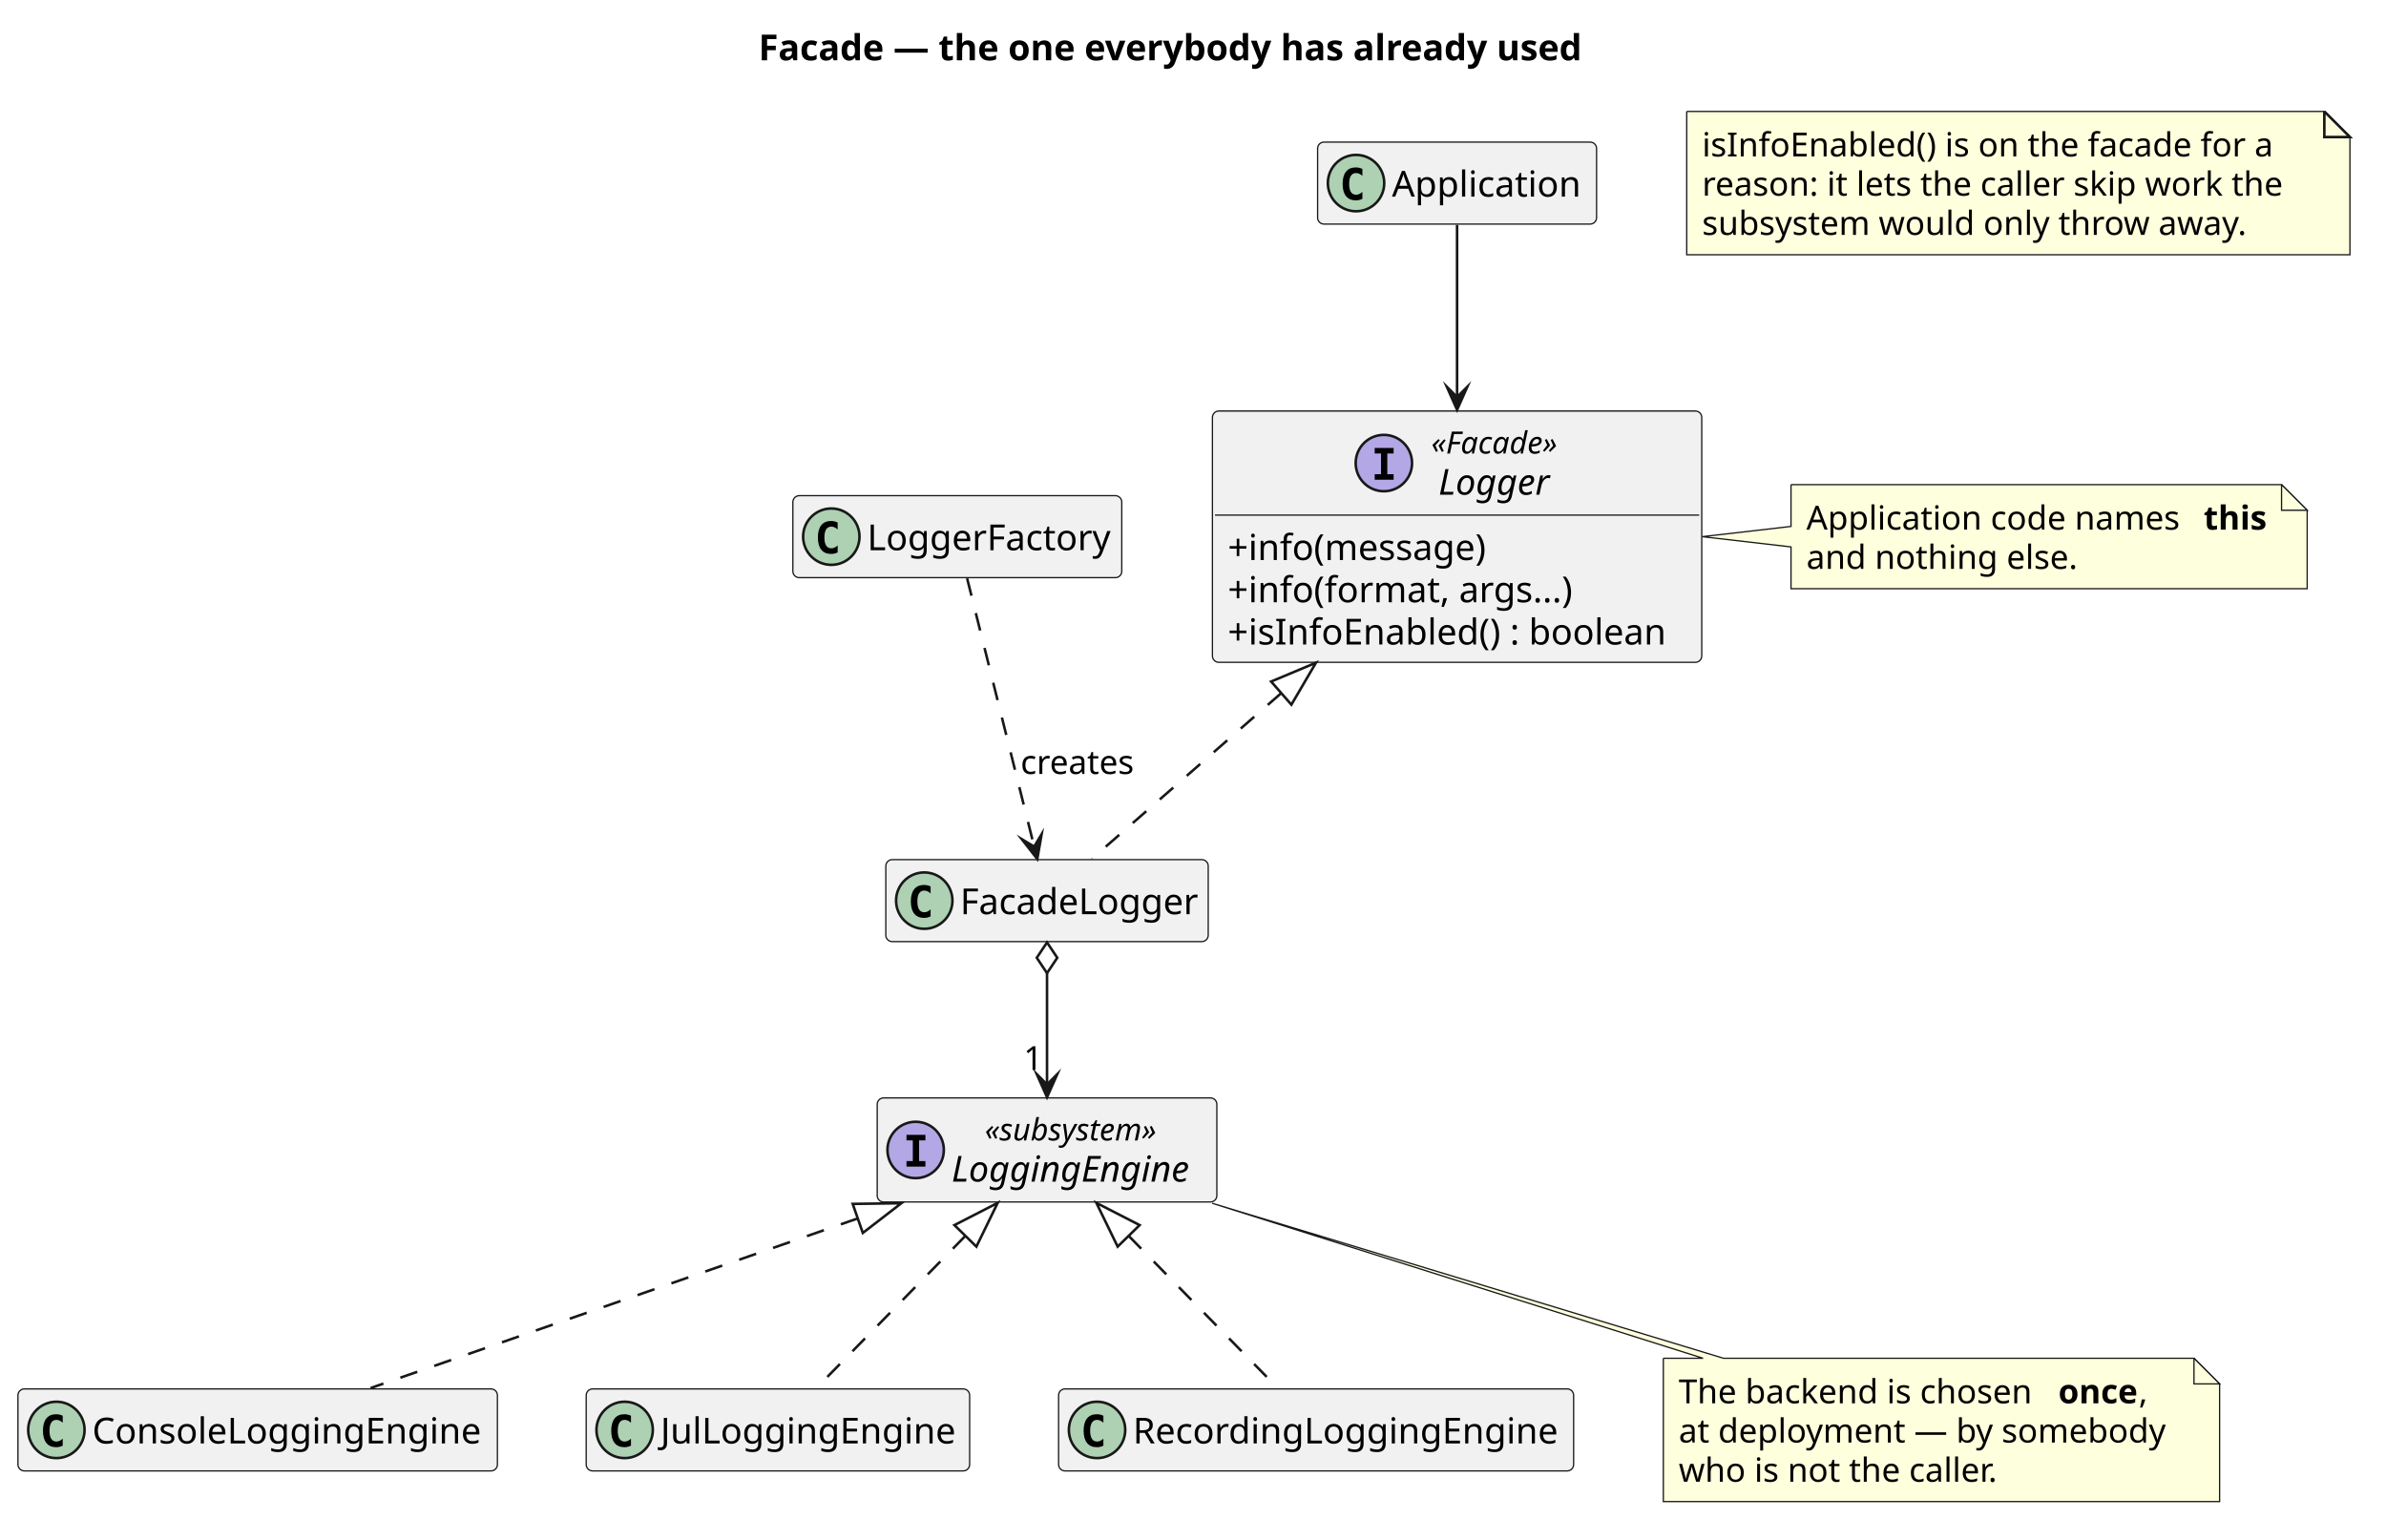
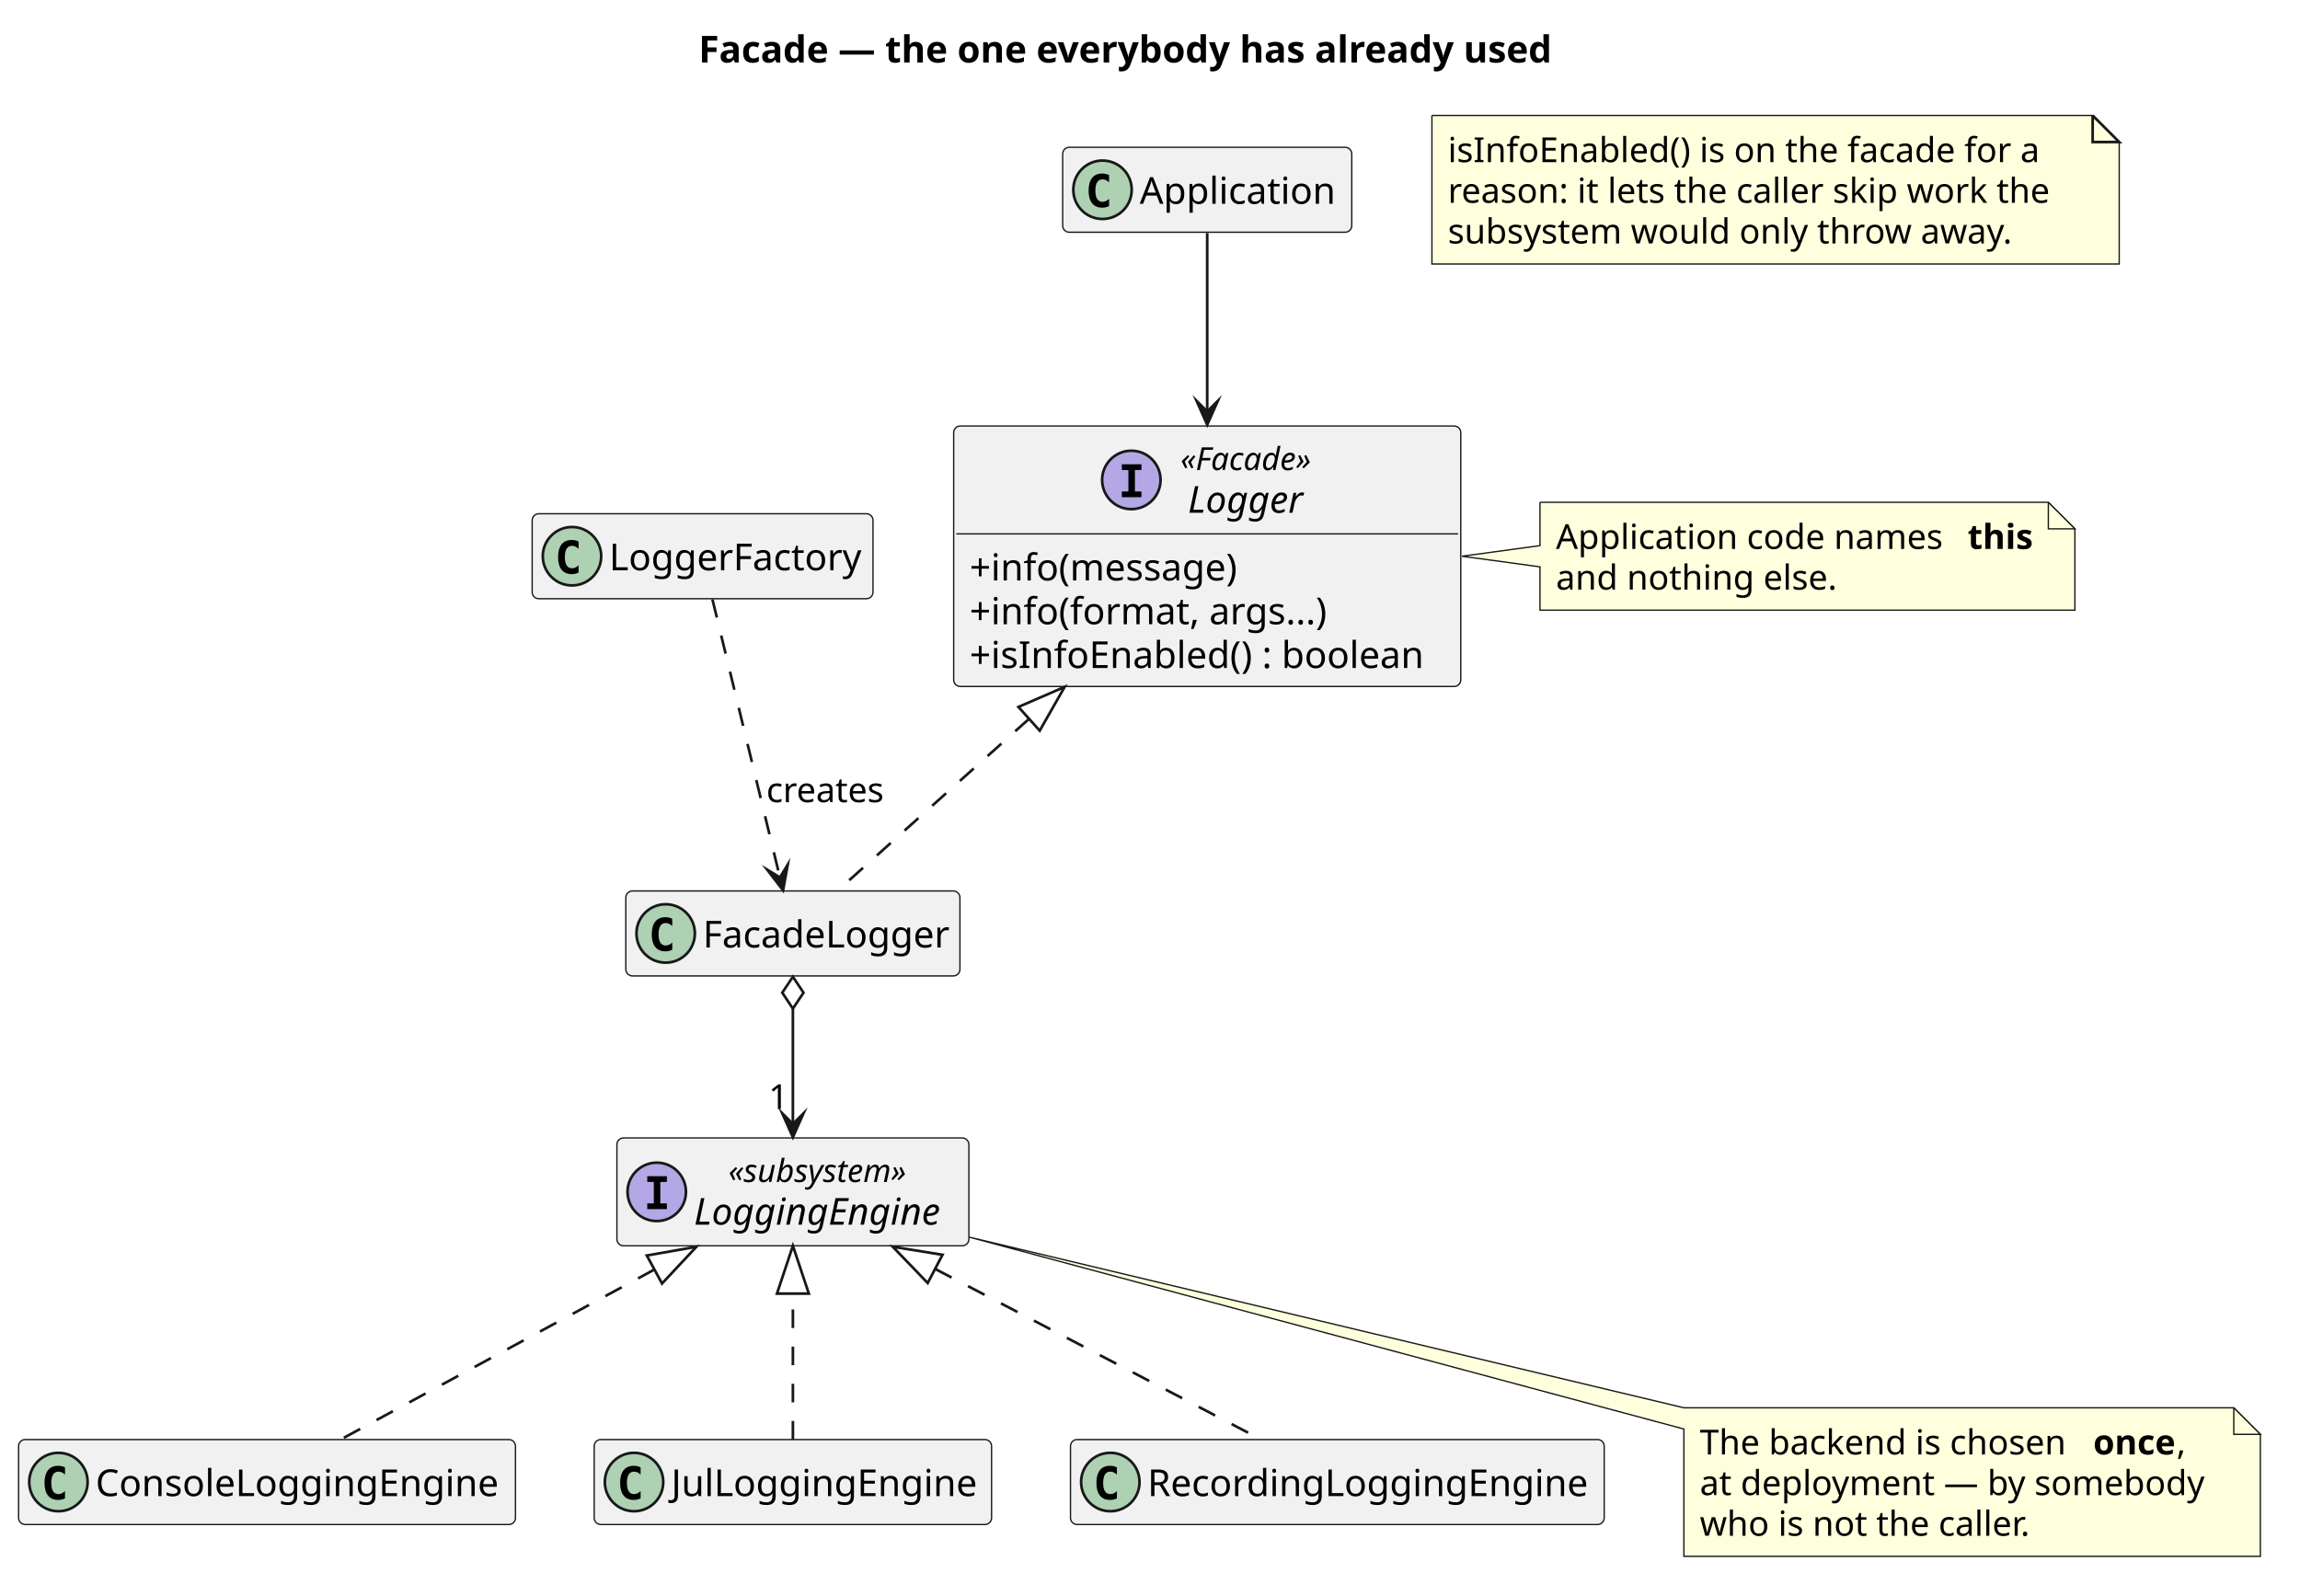
- <svg xmlns="http://www.w3.org/2000/svg" contentStyleType="text/css" data-diagram-type="CLASS" height="601px" preserveAspectRatio="none" style="width:931px;height:601px;background:#FFFFFF;" version="1.1" viewBox="0 0 931 601" width="931px" zoomAndPan="magnify">
+ <svg xmlns="http://www.w3.org/2000/svg" contentStyleType="text/css" data-diagram-type="CLASS" height="601px" preserveAspectRatio="none" style="width:866px;height:601px;background:#FFFFFF;" version="1.1" viewBox="0 0 866 601" width="866px" zoomAndPan="magnify">
  <defs />
  <g>
-     <g class="title" data-source-line="3">
-       <text fill="#000000" font-family="sans-serif" font-size="14" font-weight="700" lengthAdjust="spacing" textLength="332.985" x="295.974" y="23.535">Facade — the one everybody has already used</text>
+     <g class="title" data-source-line="5">
+       <text fill="#000000" font-family="sans-serif" font-size="14" font-weight="700" lengthAdjust="spacing" textLength="332.985" x="263.044" y="23.535">Facade — the one everybody has already used</text>
    </g>
-     <g class="entity" data-qualified-name="Application" data-source-line="6" id="ent0001">
-       <rect fill="#F1F1F1" height="32" rx="2.5" ry="2.5" style="stroke:#181818;stroke-width:0.5;" width="108.85" x="514.12" y="55.458" />
-       <ellipse cx="529.12" cy="71.458" fill="#ADD1B2" rx="11" ry="11" style="stroke:#181818;stroke-width:1;" />
-       <path d="M531.593,77.601 Q531.012,77.9 530.373,78.05 Q529.734,78.199 529.028,78.199 Q526.521,78.199 525.202,76.547 Q523.882,74.895 523.882,71.774 Q523.882,68.645 525.202,66.993 Q526.521,65.341 529.028,65.341 Q529.734,65.341 530.381,65.49 Q531.029,65.64 531.593,65.939 L531.593,68.661 Q530.962,68.08 530.369,67.811 Q529.775,67.541 529.144,67.541 Q527.8,67.541 527.115,68.608 Q526.43,69.674 526.43,71.774 Q526.43,73.866 527.115,74.933 Q527.8,75.999 529.144,75.999 Q529.775,75.999 530.369,75.73 Q530.962,75.46 531.593,74.879 Z " fill="#000000" />
-       <text fill="#000000" font-family="sans-serif" font-size="14" lengthAdjust="spacing" textLength="76.85" x="543.12" y="76.749">Application</text>
+     <g class="entity" data-qualified-name="Application" data-source-line="8" id="ent0001">
+       <rect fill="#F1F1F1" height="32" rx="2.5" ry="2.5" style="stroke:#181818;stroke-width:0.5;" width="108.85" x="400.12" y="55.458" />
+       <ellipse cx="415.12" cy="71.458" fill="#ADD1B2" rx="11" ry="11" style="stroke:#181818;stroke-width:1;" />
+       <path d="M417.593,77.601 Q417.012,77.9 416.373,78.05 Q415.734,78.199 415.028,78.199 Q412.521,78.199 411.202,76.547 Q409.882,74.895 409.882,71.774 Q409.882,68.645 411.202,66.993 Q412.521,65.341 415.028,65.341 Q415.734,65.341 416.381,65.49 Q417.029,65.64 417.593,65.939 L417.593,68.661 Q416.962,68.08 416.369,67.811 Q415.775,67.541 415.144,67.541 Q413.8,67.541 413.115,68.608 Q412.43,69.674 412.43,71.774 Q412.43,73.866 413.115,74.933 Q413.8,75.999 415.144,75.999 Q415.775,75.999 416.369,75.73 Q416.962,75.46 417.593,74.879 Z " fill="#000000" />
+       <text fill="#000000" font-family="sans-serif" font-size="14" lengthAdjust="spacing" textLength="76.85" x="429.12" y="76.749">Application</text>
    </g>
-     <g class="entity" data-qualified-name="Logger" data-source-line="7" id="ent0002">
-       <rect fill="#F1F1F1" height="98.086" rx="2.5" ry="2.5" style="stroke:#181818;stroke-width:0.5;" width="190.931" x="473.08" y="160.418" />
-       <ellipse cx="539.972" cy="180.729" fill="#B4A7E5" rx="11" ry="11" style="stroke:#181818;stroke-width:1;" />
-       <path d="M536.4,176.994 L536.4,174.836 L543.779,174.836 L543.779,176.994 L541.314,176.994 L541.314,185.071 L543.779,185.071 L543.779,187.229 L536.4,187.229 L536.4,185.071 L538.865,185.071 L538.865,176.994 Z " fill="#000000" />
-       <text fill="#000000" font-family="sans-serif" font-size="12" font-style="italic" lengthAdjust="spacing" textLength="52.647" x="558.472" y="177.02">«Facade»</text>
-       <text fill="#000000" font-family="sans-serif" font-size="14" font-style="italic" lengthAdjust="spacing" textLength="47.052" x="561.269" y="193.086">Logger</text>
-       <line style="stroke:#181818;stroke-width:0.5;" x1="474.08" x2="663.011" y1="201.039" y2="201.039" />
-       <text fill="#000000" font-family="sans-serif" font-size="14" lengthAdjust="spacing" textLength="106.121" x="479.08" y="218.575">+info(message)</text>
-       <text fill="#000000" font-family="sans-serif" font-size="14" lengthAdjust="spacing" textLength="143.705" x="479.08" y="235.063">+info(format, args...)</text>
-       <text fill="#000000" font-family="sans-serif" font-size="14" lengthAdjust="spacing" textLength="178.931" x="479.08" y="251.551">+isInfoEnabled() : boolean</text>
+     <g class="entity" data-qualified-name="Logger" data-source-line="9" id="ent0002">
+       <rect fill="#F1F1F1" height="98.086" rx="2.5" ry="2.5" style="stroke:#181818;stroke-width:0.5;" width="190.931" x="359.08" y="160.418" />
+       <ellipse cx="425.972" cy="180.729" fill="#B4A7E5" rx="11" ry="11" style="stroke:#181818;stroke-width:1;" />
+       <path d="M422.4,176.994 L422.4,174.836 L429.779,174.836 L429.779,176.994 L427.314,176.994 L427.314,185.071 L429.779,185.071 L429.779,187.229 L422.4,187.229 L422.4,185.071 L424.865,185.071 L424.865,176.994 Z " fill="#000000" />
+       <text fill="#000000" font-family="sans-serif" font-size="12" font-style="italic" lengthAdjust="spacing" textLength="52.647" x="444.472" y="177.02">«Facade»</text>
+       <text fill="#000000" font-family="sans-serif" font-size="14" font-style="italic" lengthAdjust="spacing" textLength="47.052" x="447.269" y="193.086">Logger</text>
+       <line style="stroke:#181818;stroke-width:0.5;" x1="360.08" x2="549.011" y1="201.039" y2="201.039" />
+       <text fill="#000000" font-family="sans-serif" font-size="14" lengthAdjust="spacing" textLength="106.121" x="365.08" y="218.575">+info(message)</text>
+       <text fill="#000000" font-family="sans-serif" font-size="14" lengthAdjust="spacing" textLength="143.705" x="365.08" y="235.063">+info(format, args...)</text>
+       <text fill="#000000" font-family="sans-serif" font-size="14" lengthAdjust="spacing" textLength="178.931" x="365.08" y="251.551">+isInfoEnabled() : boolean</text>
    </g>
-     <g class="entity" data-qualified-name="LoggerFactory" data-source-line="12" id="ent0003">
-       <rect fill="#F1F1F1" height="32" rx="2.5" ry="2.5" style="stroke:#181818;stroke-width:0.5;" width="128.339" x="309.37" y="193.458" />
-       <ellipse cx="324.37" cy="209.458" fill="#ADD1B2" rx="11" ry="11" style="stroke:#181818;stroke-width:1;" />
-       <path d="M326.843,215.601 Q326.262,215.9 325.623,216.05 Q324.984,216.199 324.278,216.199 Q321.771,216.199 320.452,214.547 Q319.132,212.895 319.132,209.774 Q319.132,206.645 320.452,204.993 Q321.771,203.341 324.278,203.341 Q324.984,203.341 325.631,203.49 Q326.279,203.64 326.843,203.939 L326.843,206.661 Q326.212,206.08 325.619,205.811 Q325.025,205.541 324.394,205.541 Q323.05,205.541 322.365,206.607 Q321.68,207.674 321.68,209.774 Q321.68,211.866 322.365,212.933 Q323.05,213.999 324.394,213.999 Q325.025,213.999 325.619,213.73 Q326.212,213.46 326.843,212.879 Z " fill="#000000" />
-       <text fill="#000000" font-family="sans-serif" font-size="14" lengthAdjust="spacing" textLength="96.339" x="338.37" y="214.749">LoggerFactory</text>
+     <g class="entity" data-qualified-name="LoggerFactory" data-source-line="14" id="ent0003">
+       <rect fill="#F1F1F1" height="32" rx="2.5" ry="2.5" style="stroke:#181818;stroke-width:0.5;" width="128.339" x="200.37" y="193.458" />
+       <ellipse cx="215.37" cy="209.458" fill="#ADD1B2" rx="11" ry="11" style="stroke:#181818;stroke-width:1;" />
+       <path d="M217.843,215.601 Q217.262,215.9 216.623,216.05 Q215.984,216.199 215.278,216.199 Q212.771,216.199 211.452,214.547 Q210.132,212.895 210.132,209.774 Q210.132,206.645 211.452,204.993 Q212.771,203.341 215.278,203.341 Q215.984,203.341 216.631,203.49 Q217.279,203.64 217.843,203.939 L217.843,206.661 Q217.212,206.08 216.619,205.811 Q216.025,205.541 215.394,205.541 Q214.05,205.541 213.365,206.607 Q212.68,207.674 212.68,209.774 Q212.68,211.866 213.365,212.933 Q214.05,213.999 215.394,213.999 Q216.025,213.999 216.619,213.73 Q217.212,213.46 217.843,212.879 Z " fill="#000000" />
+       <text fill="#000000" font-family="sans-serif" font-size="14" lengthAdjust="spacing" textLength="96.339" x="229.37" y="214.749">LoggerFactory</text>
    </g>
-     <g class="entity" data-qualified-name="FacadeLogger" data-source-line="13" id="ent0004">
-       <rect fill="#F1F1F1" height="32" rx="2.5" ry="2.5" style="stroke:#181818;stroke-width:0.5;" width="125.803" x="345.64" y="335.508" />
-       <ellipse cx="360.64" cy="351.508" fill="#ADD1B2" rx="11" ry="11" style="stroke:#181818;stroke-width:1;" />
-       <path d="M363.113,357.651 Q362.532,357.95 361.893,358.1 Q361.254,358.249 360.548,358.249 Q358.041,358.249 356.721,356.597 Q355.402,354.945 355.402,351.824 Q355.402,348.695 356.721,347.043 Q358.041,345.391 360.548,345.391 Q361.254,345.391 361.901,345.541 Q362.549,345.69 363.113,345.989 L363.113,348.711 Q362.482,348.13 361.889,347.861 Q361.295,347.591 360.664,347.591 Q359.32,347.591 358.635,348.658 Q357.95,349.724 357.95,351.824 Q357.95,353.916 358.635,354.983 Q359.32,356.049 360.664,356.049 Q361.295,356.049 361.889,355.779 Q362.482,355.51 363.113,354.929 Z " fill="#000000" />
-       <text fill="#000000" font-family="sans-serif" font-size="14" lengthAdjust="spacing" textLength="93.803" x="374.64" y="356.799">FacadeLogger</text>
+     <g class="entity" data-qualified-name="FacadeLogger" data-source-line="15" id="ent0004">
+       <rect fill="#F1F1F1" height="32" rx="2.5" ry="2.5" style="stroke:#181818;stroke-width:0.5;" width="125.803" x="235.64" y="335.508" />
+       <ellipse cx="250.64" cy="351.508" fill="#ADD1B2" rx="11" ry="11" style="stroke:#181818;stroke-width:1;" />
+       <path d="M253.113,357.651 Q252.532,357.95 251.893,358.1 Q251.254,358.249 250.548,358.249 Q248.041,358.249 246.721,356.597 Q245.402,354.945 245.402,351.824 Q245.402,348.695 246.721,347.043 Q248.041,345.391 250.548,345.391 Q251.254,345.391 251.901,345.541 Q252.549,345.69 253.113,345.989 L253.113,348.711 Q252.482,348.13 251.889,347.861 Q251.295,347.591 250.664,347.591 Q249.32,347.591 248.635,348.658 Q247.95,349.724 247.95,351.824 Q247.95,353.916 248.635,354.983 Q249.32,356.049 250.664,356.049 Q251.295,356.049 251.889,355.779 Q252.482,355.51 253.113,354.929 Z " fill="#000000" />
+       <text fill="#000000" font-family="sans-serif" font-size="14" lengthAdjust="spacing" textLength="93.803" x="264.64" y="356.799">FacadeLogger</text>
    </g>
-     <g class="entity" data-qualified-name="LoggingEngine" data-source-line="15" id="ent0005">
-       <rect fill="#F1F1F1" height="40.621" rx="2.5" ry="2.5" style="stroke:#181818;stroke-width:0.5;" width="132.529" x="342.28" y="428.508" />
-       <ellipse cx="357.28" cy="448.819" fill="#B4A7E5" rx="11" ry="11" style="stroke:#181818;stroke-width:1;" />
-       <path d="M353.708,445.084 L353.708,442.926 L361.087,442.926 L361.087,445.084 L358.622,445.084 L358.622,453.161 L361.087,453.161 L361.087,455.319 L353.708,455.319 L353.708,453.161 L356.173,453.161 L356.173,445.084 Z " fill="#000000" />
-       <text fill="#000000" font-family="sans-serif" font-size="12" font-style="italic" lengthAdjust="spacing" textLength="74.572" x="384.259" y="445.11">«subsystem»</text>
-       <text fill="#000000" font-family="sans-serif" font-size="14" font-style="italic" lengthAdjust="spacing" textLength="100.529" x="371.28" y="461.176">LoggingEngine</text>
+     <g class="entity" data-qualified-name="LoggingEngine" data-source-line="17" id="ent0005">
+       <rect fill="#F1F1F1" height="40.621" rx="2.5" ry="2.5" style="stroke:#181818;stroke-width:0.5;" width="132.529" x="232.28" y="428.508" />
+       <ellipse cx="247.28" cy="448.819" fill="#B4A7E5" rx="11" ry="11" style="stroke:#181818;stroke-width:1;" />
+       <path d="M243.708,445.084 L243.708,442.926 L251.087,442.926 L251.087,445.084 L248.622,445.084 L248.622,453.161 L251.087,453.161 L251.087,455.319 L243.708,455.319 L243.708,453.161 L246.173,453.161 L246.173,445.084 Z " fill="#000000" />
+       <text fill="#000000" font-family="sans-serif" font-size="12" font-style="italic" lengthAdjust="spacing" textLength="74.572" x="274.259" y="445.11">«subsystem»</text>
+       <text fill="#000000" font-family="sans-serif" font-size="14" font-style="italic" lengthAdjust="spacing" textLength="100.529" x="261.28" y="461.176">LoggingEngine</text>
    </g>
-     <g class="entity" data-qualified-name="ConsoleLoggingEngine" data-source-line="16" id="ent0006">
+     <g class="entity" data-qualified-name="ConsoleLoggingEngine" data-source-line="18" id="ent0006">
      <rect fill="#F1F1F1" height="32" rx="2.5" ry="2.5" style="stroke:#181818;stroke-width:0.5;" width="187.087" x="7" y="542.088" />
      <ellipse cx="22" cy="558.088" fill="#ADD1B2" rx="11" ry="11" style="stroke:#181818;stroke-width:1;" />
      <path d="M24.473,564.231 Q23.892,564.53 23.253,564.68 Q22.614,564.829 21.908,564.829 Q19.401,564.829 18.081,563.177 Q16.762,561.525 16.762,558.404 Q16.762,555.275 18.081,553.623 Q19.401,551.971 21.908,551.971 Q22.614,551.971 23.261,552.12 Q23.909,552.27 24.473,552.569 L24.473,555.291 Q23.842,554.71 23.249,554.441 Q22.655,554.171 22.024,554.171 Q20.68,554.171 19.995,555.237 Q19.31,556.304 19.31,558.404 Q19.31,560.496 19.995,561.563 Q20.68,562.629 22.024,562.629 Q22.655,562.629 23.249,562.36 Q23.842,562.09 24.473,561.509 Z " fill="#000000" />
      <text fill="#000000" font-family="sans-serif" font-size="14" lengthAdjust="spacing" textLength="155.087" x="36" y="563.379">ConsoleLoggingEngine</text>
    </g>
-     <g class="entity" data-qualified-name="JulLoggingEngine" data-source-line="17" id="ent0007">
-       <rect fill="#F1F1F1" height="32" rx="2.5" ry="2.5" style="stroke:#181818;stroke-width:0.5;" width="149.619" x="228.73" y="542.088" />
-       <ellipse cx="243.73" cy="558.088" fill="#ADD1B2" rx="11" ry="11" style="stroke:#181818;stroke-width:1;" />
-       <path d="M246.203,564.231 Q245.622,564.53 244.983,564.68 Q244.344,564.829 243.638,564.829 Q241.131,564.829 239.811,563.177 Q238.492,561.525 238.492,558.404 Q238.492,555.275 239.811,553.623 Q241.131,551.971 243.638,551.971 Q244.344,551.971 244.991,552.12 Q245.639,552.27 246.203,552.569 L246.203,555.291 Q245.572,554.71 244.979,554.441 Q244.385,554.171 243.754,554.171 Q242.41,554.171 241.725,555.237 Q241.04,556.304 241.04,558.404 Q241.04,560.496 241.725,561.563 Q242.41,562.629 243.754,562.629 Q244.385,562.629 244.979,562.36 Q245.572,562.09 246.203,561.509 Z " fill="#000000" />
-       <text fill="#000000" font-family="sans-serif" font-size="14" lengthAdjust="spacing" textLength="117.619" x="257.73" y="563.379">JulLoggingEngine</text>
+     <g class="entity" data-qualified-name="JulLoggingEngine" data-source-line="19" id="ent0007">
+       <rect fill="#F1F1F1" height="32" rx="2.5" ry="2.5" style="stroke:#181818;stroke-width:0.5;" width="149.619" x="223.73" y="542.088" />
+       <ellipse cx="238.73" cy="558.088" fill="#ADD1B2" rx="11" ry="11" style="stroke:#181818;stroke-width:1;" />
+       <path d="M241.203,564.231 Q240.622,564.53 239.983,564.68 Q239.344,564.829 238.638,564.829 Q236.131,564.829 234.811,563.177 Q233.492,561.525 233.492,558.404 Q233.492,555.275 234.811,553.623 Q236.131,551.971 238.638,551.971 Q239.344,551.971 239.991,552.12 Q240.639,552.27 241.203,552.569 L241.203,555.291 Q240.572,554.71 239.979,554.441 Q239.385,554.171 238.754,554.171 Q237.41,554.171 236.725,555.237 Q236.04,556.304 236.04,558.404 Q236.04,560.496 236.725,561.563 Q237.41,562.629 238.754,562.629 Q239.385,562.629 239.979,562.36 Q240.572,562.09 241.203,561.509 Z " fill="#000000" />
+       <text fill="#000000" font-family="sans-serif" font-size="14" lengthAdjust="spacing" textLength="117.619" x="252.73" y="563.379">JulLoggingEngine</text>
    </g>
-     <g class="entity" data-qualified-name="RecordingLoggingEngine" data-source-line="18" id="ent0008">
-       <rect fill="#F1F1F1" height="32" rx="2.5" ry="2.5" style="stroke:#181818;stroke-width:0.5;" width="200.957" x="413.06" y="542.088" />
-       <ellipse cx="428.06" cy="558.088" fill="#ADD1B2" rx="11" ry="11" style="stroke:#181818;stroke-width:1;" />
-       <path d="M430.533,564.231 Q429.952,564.53 429.313,564.68 Q428.674,564.829 427.968,564.829 Q425.461,564.829 424.142,563.177 Q422.822,561.525 422.822,558.404 Q422.822,555.275 424.142,553.623 Q425.461,551.971 427.968,551.971 Q428.674,551.971 429.321,552.12 Q429.969,552.27 430.533,552.569 L430.533,555.291 Q429.902,554.71 429.309,554.441 Q428.715,554.171 428.084,554.171 Q426.74,554.171 426.055,555.237 Q425.37,556.304 425.37,558.404 Q425.37,560.496 426.055,561.563 Q426.74,562.629 428.084,562.629 Q428.715,562.629 429.309,562.36 Q429.902,562.09 430.533,561.509 Z " fill="#000000" />
-       <text fill="#000000" font-family="sans-serif" font-size="14" lengthAdjust="spacing" textLength="168.957" x="442.06" y="563.379">RecordingLoggingEngine</text>
+     <g class="entity" data-qualified-name="RecordingLoggingEngine" data-source-line="20" id="ent0008">
+       <rect fill="#F1F1F1" height="32" rx="2.5" ry="2.5" style="stroke:#181818;stroke-width:0.5;" width="200.957" x="403.06" y="542.088" />
+       <ellipse cx="418.06" cy="558.088" fill="#ADD1B2" rx="11" ry="11" style="stroke:#181818;stroke-width:1;" />
+       <path d="M420.533,564.231 Q419.952,564.53 419.313,564.68 Q418.674,564.829 417.968,564.829 Q415.461,564.829 414.142,563.177 Q412.822,561.525 412.822,558.404 Q412.822,555.275 414.142,553.623 Q415.461,551.971 417.968,551.971 Q418.674,551.971 419.321,552.12 Q419.969,552.27 420.533,552.569 L420.533,555.291 Q419.902,554.71 419.309,554.441 Q418.715,554.171 418.084,554.171 Q416.74,554.171 416.055,555.237 Q415.37,556.304 415.37,558.404 Q415.37,560.496 416.055,561.563 Q416.74,562.629 418.084,562.629 Q418.715,562.629 419.309,562.36 Q419.902,562.09 420.533,561.509 Z " fill="#000000" />
+       <text fill="#000000" font-family="sans-serif" font-size="14" lengthAdjust="spacing" textLength="168.957" x="432.06" y="563.379">RecordingLoggingEngine</text>
    </g>
-     <g class="entity" data-qualified-name="GMN16" data-source-line="29" id="ent0017">
-       <path d="M698.84,189.148 L698.84,205.458 L664.19,209.458 L698.84,213.458 L698.84,229.769 A0,0 0 0 0 698.84,229.769 L900.247,229.769 A0,0 0 0 0 900.247,229.769 L900.247,199.148 L890.247,189.148 L698.84,189.148 A0,0 0 0 0 698.84,189.148" fill="#FEFFDD" style="stroke:#181818;stroke-width:0.5;" />
-       <path d="M890.247,189.148 L890.247,199.148 L900.247,199.148 L890.247,189.148" fill="#FEFFDD" style="stroke:#181818;stroke-width:0.5;" />
-       <text fill="#000000" font-family="sans-serif" font-size="13" lengthAdjust="spacing" textLength="150.909" x="704.84" y="206.717">Application code names</text>
-       <text fill="#000000" font-family="sans-serif" font-size="13" font-weight="700" lengthAdjust="spacing" textLength="25.384" x="859.862" y="206.717">this</text>
-       <text fill="#000000" font-family="sans-serif" font-size="13" lengthAdjust="spacing" textLength="109.554" x="704.84" y="222.027">and nothing else.</text>
+     <g class="entity" data-qualified-name="GMN13" data-source-line="28" id="ent0014">
+       <path d="M579.84,189.148 L579.84,205.458 L550.46,209.458 L579.84,213.458 L579.84,229.769 A0,0 0 0 0 579.84,229.769 L781.247,229.769 A0,0 0 0 0 781.247,229.769 L781.247,199.148 L771.247,189.148 L579.84,189.148 A0,0 0 0 0 579.84,189.148" fill="#FEFFDD" style="stroke:#181818;stroke-width:0.5;" />
+       <path d="M771.247,189.148 L771.247,199.148 L781.247,199.148 L771.247,189.148" fill="#FEFFDD" style="stroke:#181818;stroke-width:0.5;" />
+       <text fill="#000000" font-family="sans-serif" font-size="13" lengthAdjust="spacing" textLength="150.909" x="585.84" y="206.717">Application code names</text>
+       <text fill="#000000" font-family="sans-serif" font-size="13" font-weight="700" lengthAdjust="spacing" textLength="25.384" x="740.862" y="206.717">this</text>
+       <text fill="#000000" font-family="sans-serif" font-size="13" lengthAdjust="spacing" textLength="109.554" x="585.84" y="222.027">and nothing else.</text>
    </g>
-     <g class="entity" data-qualified-name="GMN19" data-source-line="34" id="ent0020">
-       <path d="M649.02,530.128 L649.02,586.06 A0,0 0 0 0 649.02,586.06 L866.074,586.06 A0,0 0 0 0 866.074,586.06 L866.074,540.128 L856.074,530.128 L672.52,530.128 L472.96,469.618 L664.52,530.128 L649.02,530.128 A0,0 0 0 0 649.02,530.128" fill="#FEFFDD" style="stroke:#181818;stroke-width:0.5;" />
-       <path d="M856.074,530.128 L856.074,540.128 L866.074,540.128 L856.074,530.128" fill="#FEFFDD" style="stroke:#181818;stroke-width:0.5;" />
-       <text fill="#000000" font-family="sans-serif" font-size="13" lengthAdjust="spacing" textLength="144.016" x="655.02" y="547.697">The backend is chosen</text>
-       <text fill="#000000" font-family="sans-serif" font-size="13" font-weight="700" lengthAdjust="spacing" textLength="31.377" x="803.149" y="547.697">once</text>
-       <text fill="#000000" font-family="sans-serif" font-size="13" lengthAdjust="spacing" textLength="4.113" x="834.525" y="547.697">,</text>
-       <text fill="#000000" font-family="sans-serif" font-size="13" lengthAdjust="spacing" textLength="196.054" x="655.02" y="563.007">at deployment — by somebody</text>
-       <text fill="#000000" font-family="sans-serif" font-size="13" lengthAdjust="spacing" textLength="132.025" x="655.02" y="578.318">who is not the caller.</text>
+     <g class="entity" data-qualified-name="GMN16" data-source-line="33" id="ent0017">
+       <path d="M634.02,530.128 L634.02,530.128 L365.01,465.878 L634.02,538.128 L634.02,586.06 A0,0 0 0 0 634.02,586.06 L851.074,586.06 A0,0 0 0 0 851.074,586.06 L851.074,540.128 L841.074,530.128 L634.02,530.128 A0,0 0 0 0 634.02,530.128" fill="#FEFFDD" style="stroke:#181818;stroke-width:0.5;" />
+       <path d="M841.074,530.128 L841.074,540.128 L851.074,540.128 L841.074,530.128" fill="#FEFFDD" style="stroke:#181818;stroke-width:0.5;" />
+       <text fill="#000000" font-family="sans-serif" font-size="13" lengthAdjust="spacing" textLength="144.016" x="640.02" y="547.697">The backend is chosen</text>
+       <text fill="#000000" font-family="sans-serif" font-size="13" font-weight="700" lengthAdjust="spacing" textLength="31.377" x="788.149" y="547.697">once</text>
+       <text fill="#000000" font-family="sans-serif" font-size="13" lengthAdjust="spacing" textLength="4.113" x="819.525" y="547.697">,</text>
+       <text fill="#000000" font-family="sans-serif" font-size="13" lengthAdjust="spacing" textLength="196.054" x="640.02" y="563.007">at deployment — by somebody</text>
+       <text fill="#000000" font-family="sans-serif" font-size="13" lengthAdjust="spacing" textLength="132.025" x="640.02" y="578.318">who is not the caller.</text>
    </g>
-     <g class="entity" data-qualified-name="N1" data-source-line="40" id="ent0022">
-       <path d="M658.15,43.488 L658.15,99.42 L916.933,99.42 L916.933,53.488 L906.933,43.488 L658.15,43.488" fill="#FEFFDD" style="stroke:#181818;stroke-width:0.5;" />
-       <path d="M906.933,43.488 L906.933,53.488 L916.933,53.488 L906.933,43.488" fill="#FEFFDD" style="stroke:#181818;stroke-width:1;" />
-       <text fill="#000000" font-family="sans-serif" font-size="13" lengthAdjust="spacing" textLength="230.852" x="664.15" y="61.057">isInfoEnabled() is on the facade for a</text>
-       <text fill="#000000" font-family="sans-serif" font-size="13" lengthAdjust="spacing" textLength="237.783" x="664.15" y="76.367">reason: it lets the caller skip work the</text>
-       <text fill="#000000" font-family="sans-serif" font-size="13" lengthAdjust="spacing" textLength="219.762" x="664.15" y="91.678">subsystem would only throw away.</text>
+     <g class="entity" data-qualified-name="N1" data-source-line="39" id="ent0019">
+       <path d="M539.15,43.488 L539.15,99.42 L797.933,99.42 L797.933,53.488 L787.933,43.488 L539.15,43.488" fill="#FEFFDD" style="stroke:#181818;stroke-width:0.5;" />
+       <path d="M787.933,43.488 L787.933,53.488 L797.933,53.488 L787.933,43.488" fill="#FEFFDD" style="stroke:#181818;stroke-width:1;" />
+       <text fill="#000000" font-family="sans-serif" font-size="13" lengthAdjust="spacing" textLength="230.852" x="545.15" y="61.057">isInfoEnabled() is on the facade for a</text>
+       <text fill="#000000" font-family="sans-serif" font-size="13" lengthAdjust="spacing" textLength="237.783" x="545.15" y="76.367">reason: it lets the caller skip work the</text>
+       <text fill="#000000" font-family="sans-serif" font-size="13" lengthAdjust="spacing" textLength="219.762" x="545.15" y="91.678">subsystem would only throw away.</text>
    </g>
-     <g class="link" data-entity-1="ent0001" data-entity-2="ent0002" data-link-type="dependency" data-source-line="20" id="lnk9">
-       <path codeLine="20" d="M568.54,87.788 C568.54,105.228 568.54,129.568 568.54,154.958" fill="none" id="Application-to-Logger" style="stroke:#181818;stroke-width:1;" />
-       <polygon fill="#181818" points="568.54,159.958,572.54,150.958,568.54,154.958,564.54,150.958,568.54,159.958" style="stroke:#181818;stroke-width:1;stroke-linejoin:miter;stroke-miterlimit:10;" />
+     <g class="link" data-entity-1="ent0002" data-entity-2="ent0004" data-link-type="extension" data-source-line="22" id="lnk9">
+       <path codeLine="22" d="M387.465,270.682 C357.675,297.422 336.02,316.858 315.64,335.158" fill="none" id="Logger-backto-FacadeLogger" style="stroke:#181818;stroke-width:1;stroke-dasharray:7,7;" />
+       <polygon fill="none" points="400.86,258.658,383.457,266.217,391.473,275.147,400.86,258.658" style="stroke:#181818;stroke-width:1;stroke-linejoin:miter;stroke-miterlimit:10;" />
    </g>
-     <g class="link" data-entity-1="ent0002" data-entity-2="ent0004" data-link-type="extension" data-source-line="21" id="lnk10">
-       <path codeLine="21" d="M499.935,270.514 C469.385,297.254 446.98,316.858 426.08,335.158" fill="none" id="Logger-backto-FacadeLogger" style="stroke:#181818;stroke-width:1;stroke-dasharray:7,7;" />
-       <polygon fill="none" points="513.48,258.658,495.984,265.999,503.887,275.028,513.48,258.658" style="stroke:#181818;stroke-width:1;stroke-linejoin:miter;stroke-miterlimit:10;" />
+     <g class="link" data-entity-1="ent0005" data-entity-2="ent0006" data-link-type="extension" data-source-line="23" id="lnk10">
+       <path codeLine="23" d="M246.404,478.063 C207.994,498.873 164.04,522.688 128.94,541.708" fill="none" id="LoggingEngine-backto-ConsoleLoggingEngine" style="stroke:#181818;stroke-width:1;stroke-dasharray:7,7;" />
+       <polygon fill="none" points="262.23,469.488,243.545,472.787,249.262,483.338,262.23,469.488" style="stroke:#181818;stroke-width:1;stroke-linejoin:miter;stroke-miterlimit:10;" />
    </g>
-     <g class="link" data-entity-1="ent0003" data-entity-2="ent0004" data-link-type="dependency" data-source-line="22" id="lnk11">
-       <path codeLine="22" d="M377.36,225.718 C384.09,252.658 396.797,303.498 403.527,330.418" fill="none" id="LoggerFactory-to-FacadeLogger" style="stroke:#181818;stroke-width:1;stroke-dasharray:7,7;" />
-       <polygon fill="#181818" points="404.74,335.268,406.438,325.567,403.527,330.418,398.677,327.507,404.74,335.268" style="stroke:#181818;stroke-width:1;stroke-linejoin:miter;stroke-miterlimit:10;" />
-       <text fill="#000000" font-family="sans-serif" font-size="13" lengthAdjust="spacing" textLength="45.132" x="398.22" y="302.077">creates</text>
+     <g class="link" data-entity-1="ent0005" data-entity-2="ent0007" data-link-type="extension" data-source-line="24" id="lnk11">
+       <path codeLine="24" d="M298.545,542.088 L298.545,487.129" fill="none" id="LoggingEngine-backto-JulLoggingEngine" style="stroke:#181818;stroke-width:1;stroke-dasharray:7,7;" />
+       <polygon fill="none" points="298.545,469.129,304.545,487.129,292.545,487.129,298.545,469.129" style="stroke:#181818;stroke-width:1;stroke-linejoin:miter;stroke-miterlimit:10;" />
    </g>
-     <g class="link" data-entity-1="ent0004" data-entity-2="ent0005" data-link-type="aggregation" data-source-line="23" id="lnk12">
-       <path codeLine="23" d="M408.54,379.818 C408.54,396.238 408.54,405.348 408.54,423.248" fill="none" id="FacadeLogger-LoggingEngine" style="stroke:#181818;stroke-width:1;" />
-       <polygon fill="none" points="408.54,367.818,404.54,373.818,408.54,379.818,412.54,373.818,408.54,367.818" style="stroke:#181818;stroke-width:1;stroke-linejoin:miter;stroke-miterlimit:10;" />
-       <polygon fill="#181818" points="408.54,428.248,412.54,419.248,408.54,423.248,404.54,419.248,408.54,428.248" style="stroke:#181818;stroke-width:1;stroke-linejoin:miter;stroke-miterlimit:10;" />
-       <text fill="#000000" font-family="sans-serif" font-size="13" lengthAdjust="spacing" textLength="8.22" x="399.396" y="417.616">1</text>
+     <g class="link" data-entity-1="ent0005" data-entity-2="ent0008" data-link-type="extension" data-source-line="25" id="lnk12">
+       <path codeLine="25" d="M352.089,477.834 C391.859,498.644 437.8,522.688 474.14,541.708" fill="none" id="LoggingEngine-backto-RecordingLoggingEngine" style="stroke:#181818;stroke-width:1;stroke-dasharray:7,7;" />
+       <polygon fill="none" points="336.14,469.488,349.307,483.15,354.87,472.517,336.14,469.488" style="stroke:#181818;stroke-width:1;stroke-linejoin:miter;stroke-miterlimit:10;" />
    </g>
-     <g class="link" data-entity-1="ent0005" data-entity-2="ent0006" data-link-type="extension" data-source-line="24" id="lnk13">
-       <path codeLine="24" d="M334.692,475.54 C274.902,496.37 199.08,522.768 144.61,541.748" fill="none" id="LoggingEngine-backto-ConsoleLoggingEngine" style="stroke:#181818;stroke-width:1;stroke-dasharray:7,7;" />
-       <polygon fill="none" points="351.69,469.618,332.718,469.874,336.666,481.206,351.69,469.618" style="stroke:#181818;stroke-width:1;stroke-linejoin:miter;stroke-miterlimit:10;" />
+     <g class="link" data-entity-1="ent0001" data-entity-2="ent0002" data-link-type="dependency" data-source-line="44" id="lnk20">
+       <path codeLine="44" d="M454.54,87.788 C454.54,105.228 454.54,129.568 454.54,154.958" fill="none" id="Application-to-Logger" style="stroke:#181818;stroke-width:1;" />
+       <polygon fill="#181818" points="454.54,159.958,458.54,150.958,454.54,154.958,450.54,150.958,454.54,159.958" style="stroke:#181818;stroke-width:1;stroke-linejoin:miter;stroke-miterlimit:10;" />
    </g>
-     <g class="link" data-entity-1="ent0005" data-entity-2="ent0007" data-link-type="extension" data-source-line="25" id="lnk14">
-       <path codeLine="25" d="M376.692,482.355 C356.332,503.165 337.21,522.688 318.6,541.708" fill="none" id="LoggingEngine-backto-JulLoggingEngine" style="stroke:#181818;stroke-width:1;stroke-dasharray:7,7;" />
-       <polygon fill="none" points="389.28,469.488,372.403,478.159,380.981,486.551,389.28,469.488" style="stroke:#181818;stroke-width:1;stroke-linejoin:miter;stroke-miterlimit:10;" />
+     <g class="link" data-entity-1="ent0003" data-entity-2="ent0004" data-link-type="dependency" data-source-line="45" id="lnk21">
+       <path codeLine="45" d="M268.25,225.718 C274.79,252.658 287.131,303.489 293.661,330.409" fill="none" id="LoggerFactory-to-FacadeLogger" style="stroke:#181818;stroke-width:1;stroke-dasharray:7,7;" />
+       <polygon fill="#181818" points="294.84,335.268,296.606,325.579,293.661,330.409,288.831,327.465,294.84,335.268" style="stroke:#181818;stroke-width:1;stroke-linejoin:miter;stroke-miterlimit:10;" />
+       <text fill="#000000" font-family="sans-serif" font-size="13" lengthAdjust="spacing" textLength="45.132" x="288.55" y="302.077">creates</text>
    </g>
-     <g class="link" data-entity-1="ent0005" data-entity-2="ent0008" data-link-type="extension" data-source-line="26" id="lnk15">
-       <path codeLine="26" d="M440.391,482.351 C460.761,503.161 479.87,522.688 498.49,541.708" fill="none" id="LoggingEngine-backto-RecordingLoggingEngine" style="stroke:#181818;stroke-width:1;stroke-dasharray:7,7;" />
-       <polygon fill="none" points="427.8,469.488,436.103,486.548,444.679,478.154,427.8,469.488" style="stroke:#181818;stroke-width:1;stroke-linejoin:miter;stroke-miterlimit:10;" />
+     <g class="link" data-entity-1="ent0004" data-entity-2="ent0005" data-link-type="aggregation" data-source-line="46" id="lnk22">
+       <path codeLine="46" d="M298.54,379.818 C298.54,396.238 298.54,405.348 298.54,423.248" fill="none" id="FacadeLogger-LoggingEngine" style="stroke:#181818;stroke-width:1;" />
+       <polygon fill="none" points="298.54,367.818,294.54,373.818,298.54,379.818,302.54,373.818,298.54,367.818" style="stroke:#181818;stroke-width:1;stroke-linejoin:miter;stroke-miterlimit:10;" />
+       <polygon fill="#181818" points="298.54,428.248,302.54,419.248,298.54,423.248,294.54,419.248,298.54,428.248" style="stroke:#181818;stroke-width:1;stroke-linejoin:miter;stroke-miterlimit:10;" />
+       <text fill="#000000" font-family="sans-serif" font-size="13" lengthAdjust="spacing" textLength="8.22" x="289.396" y="417.616">1</text>
    </g>
  </g>
</svg>
